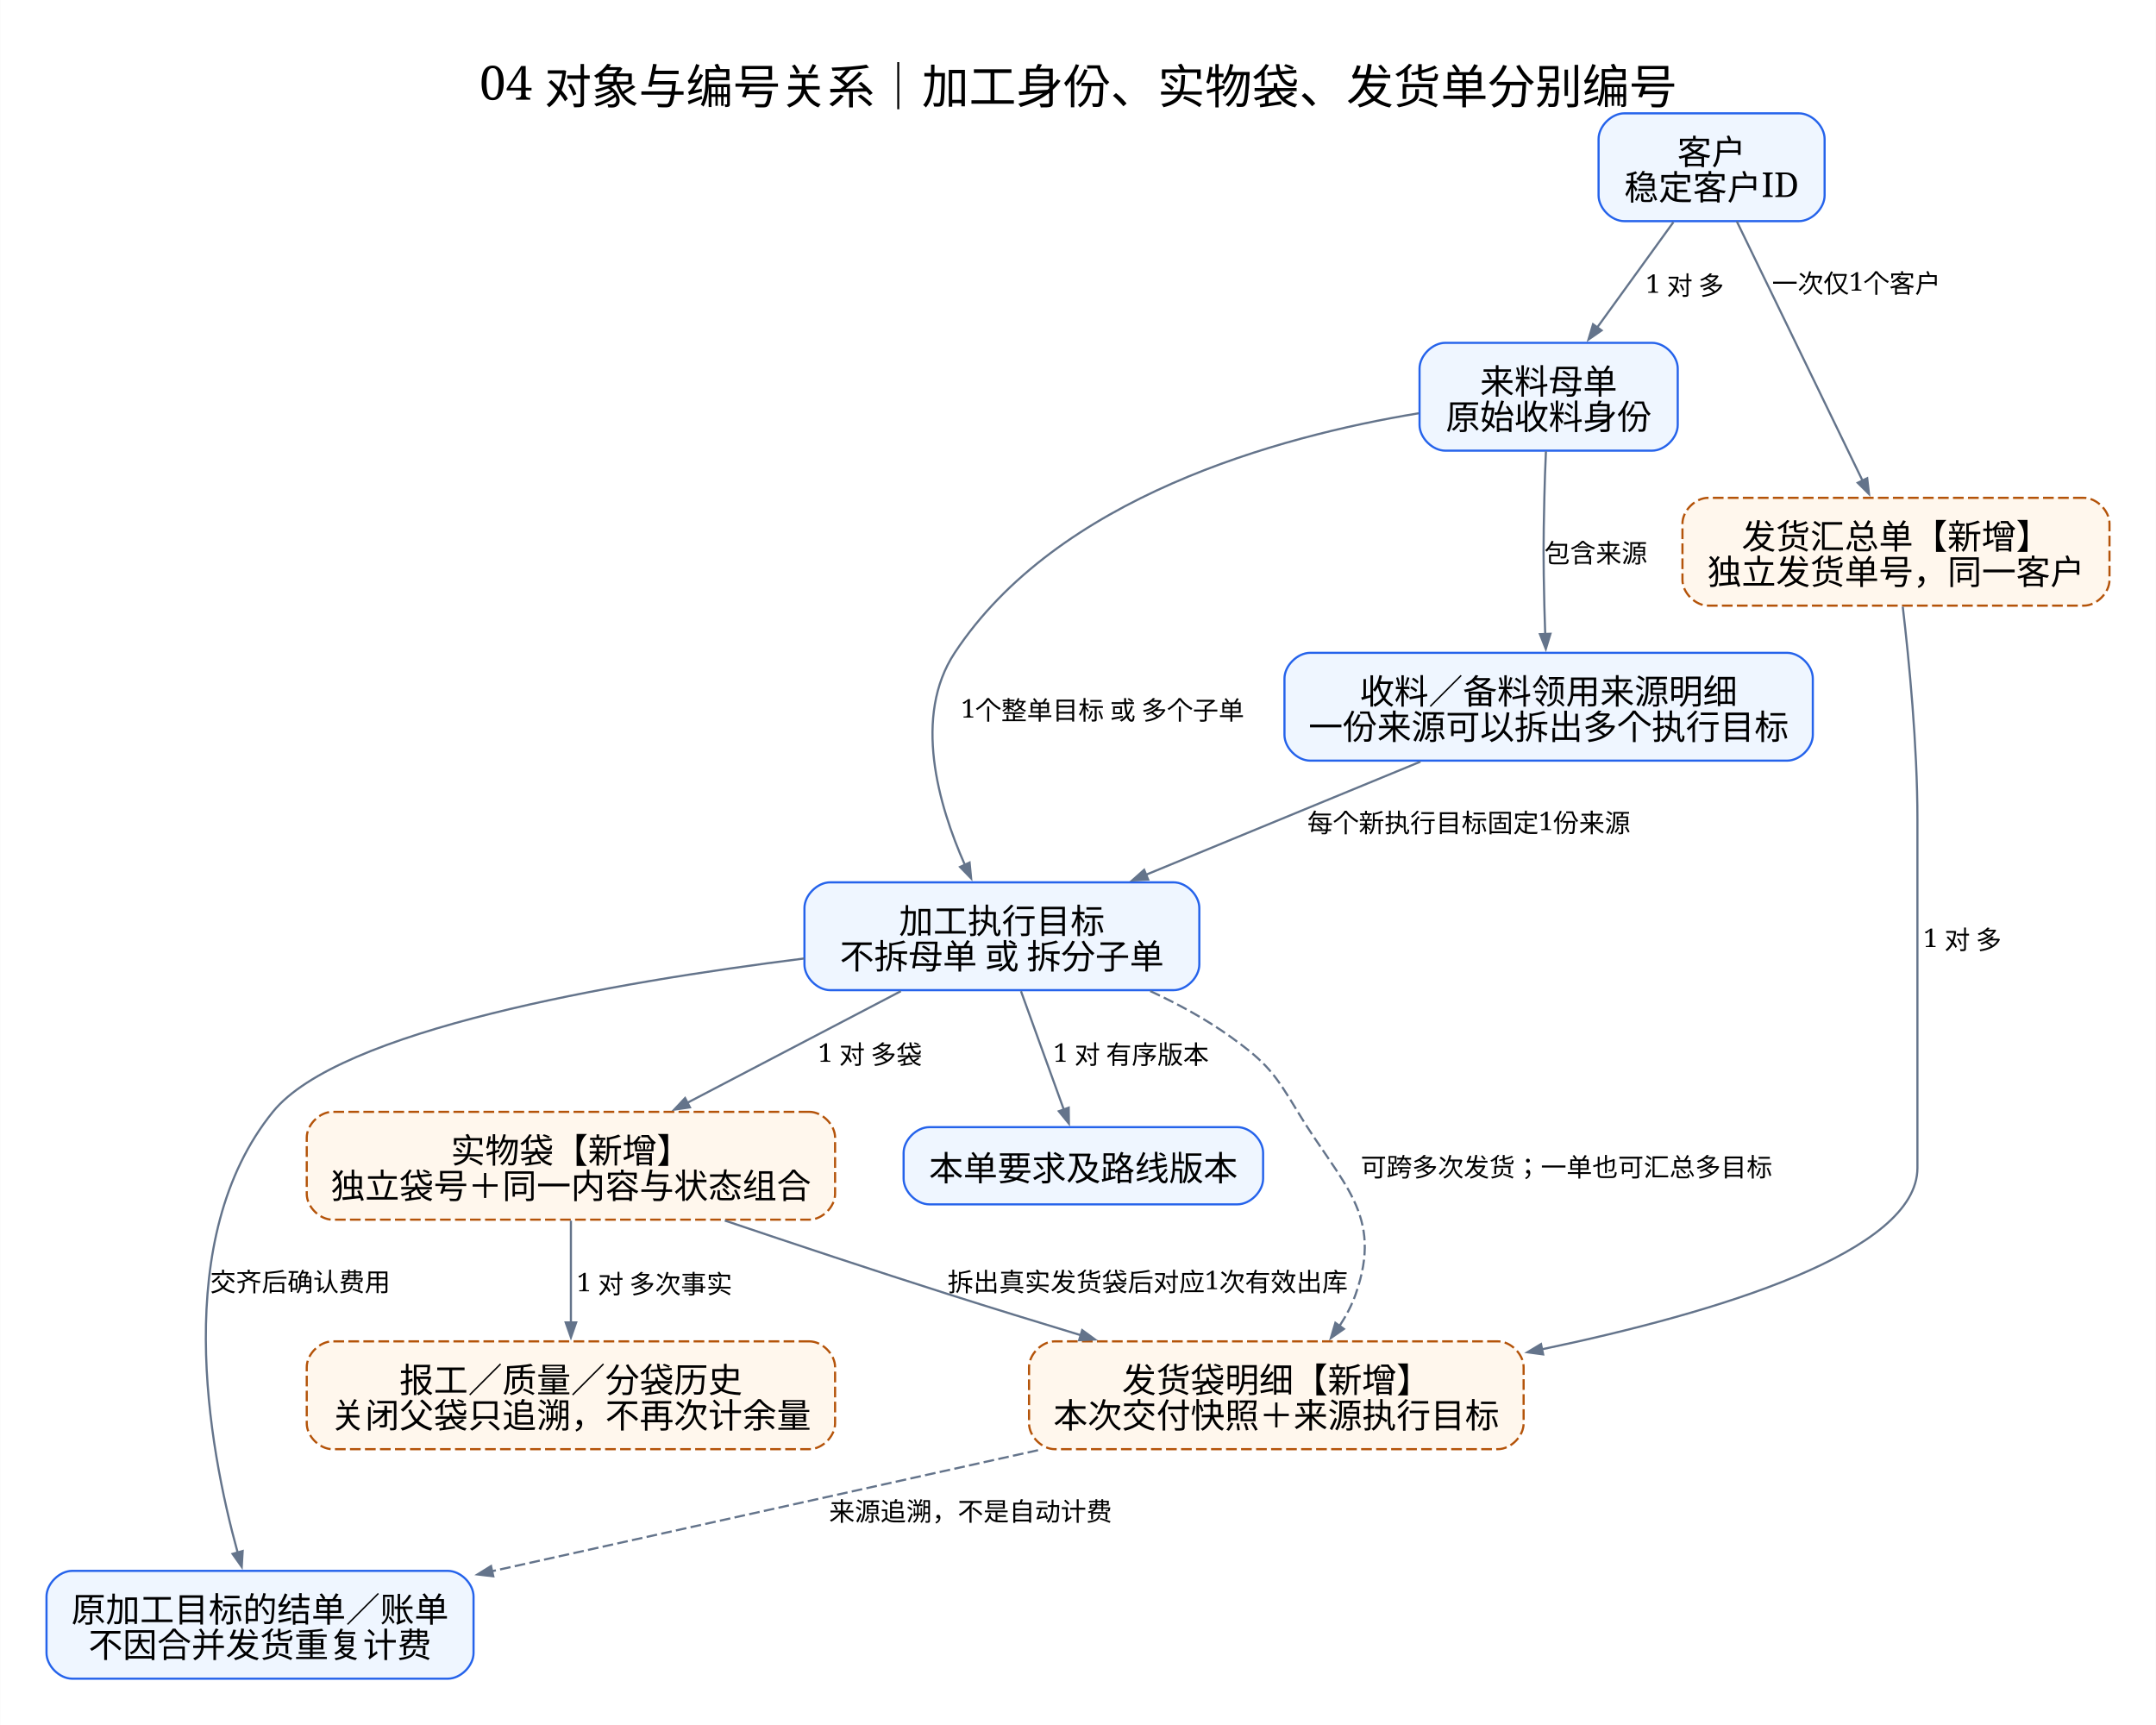
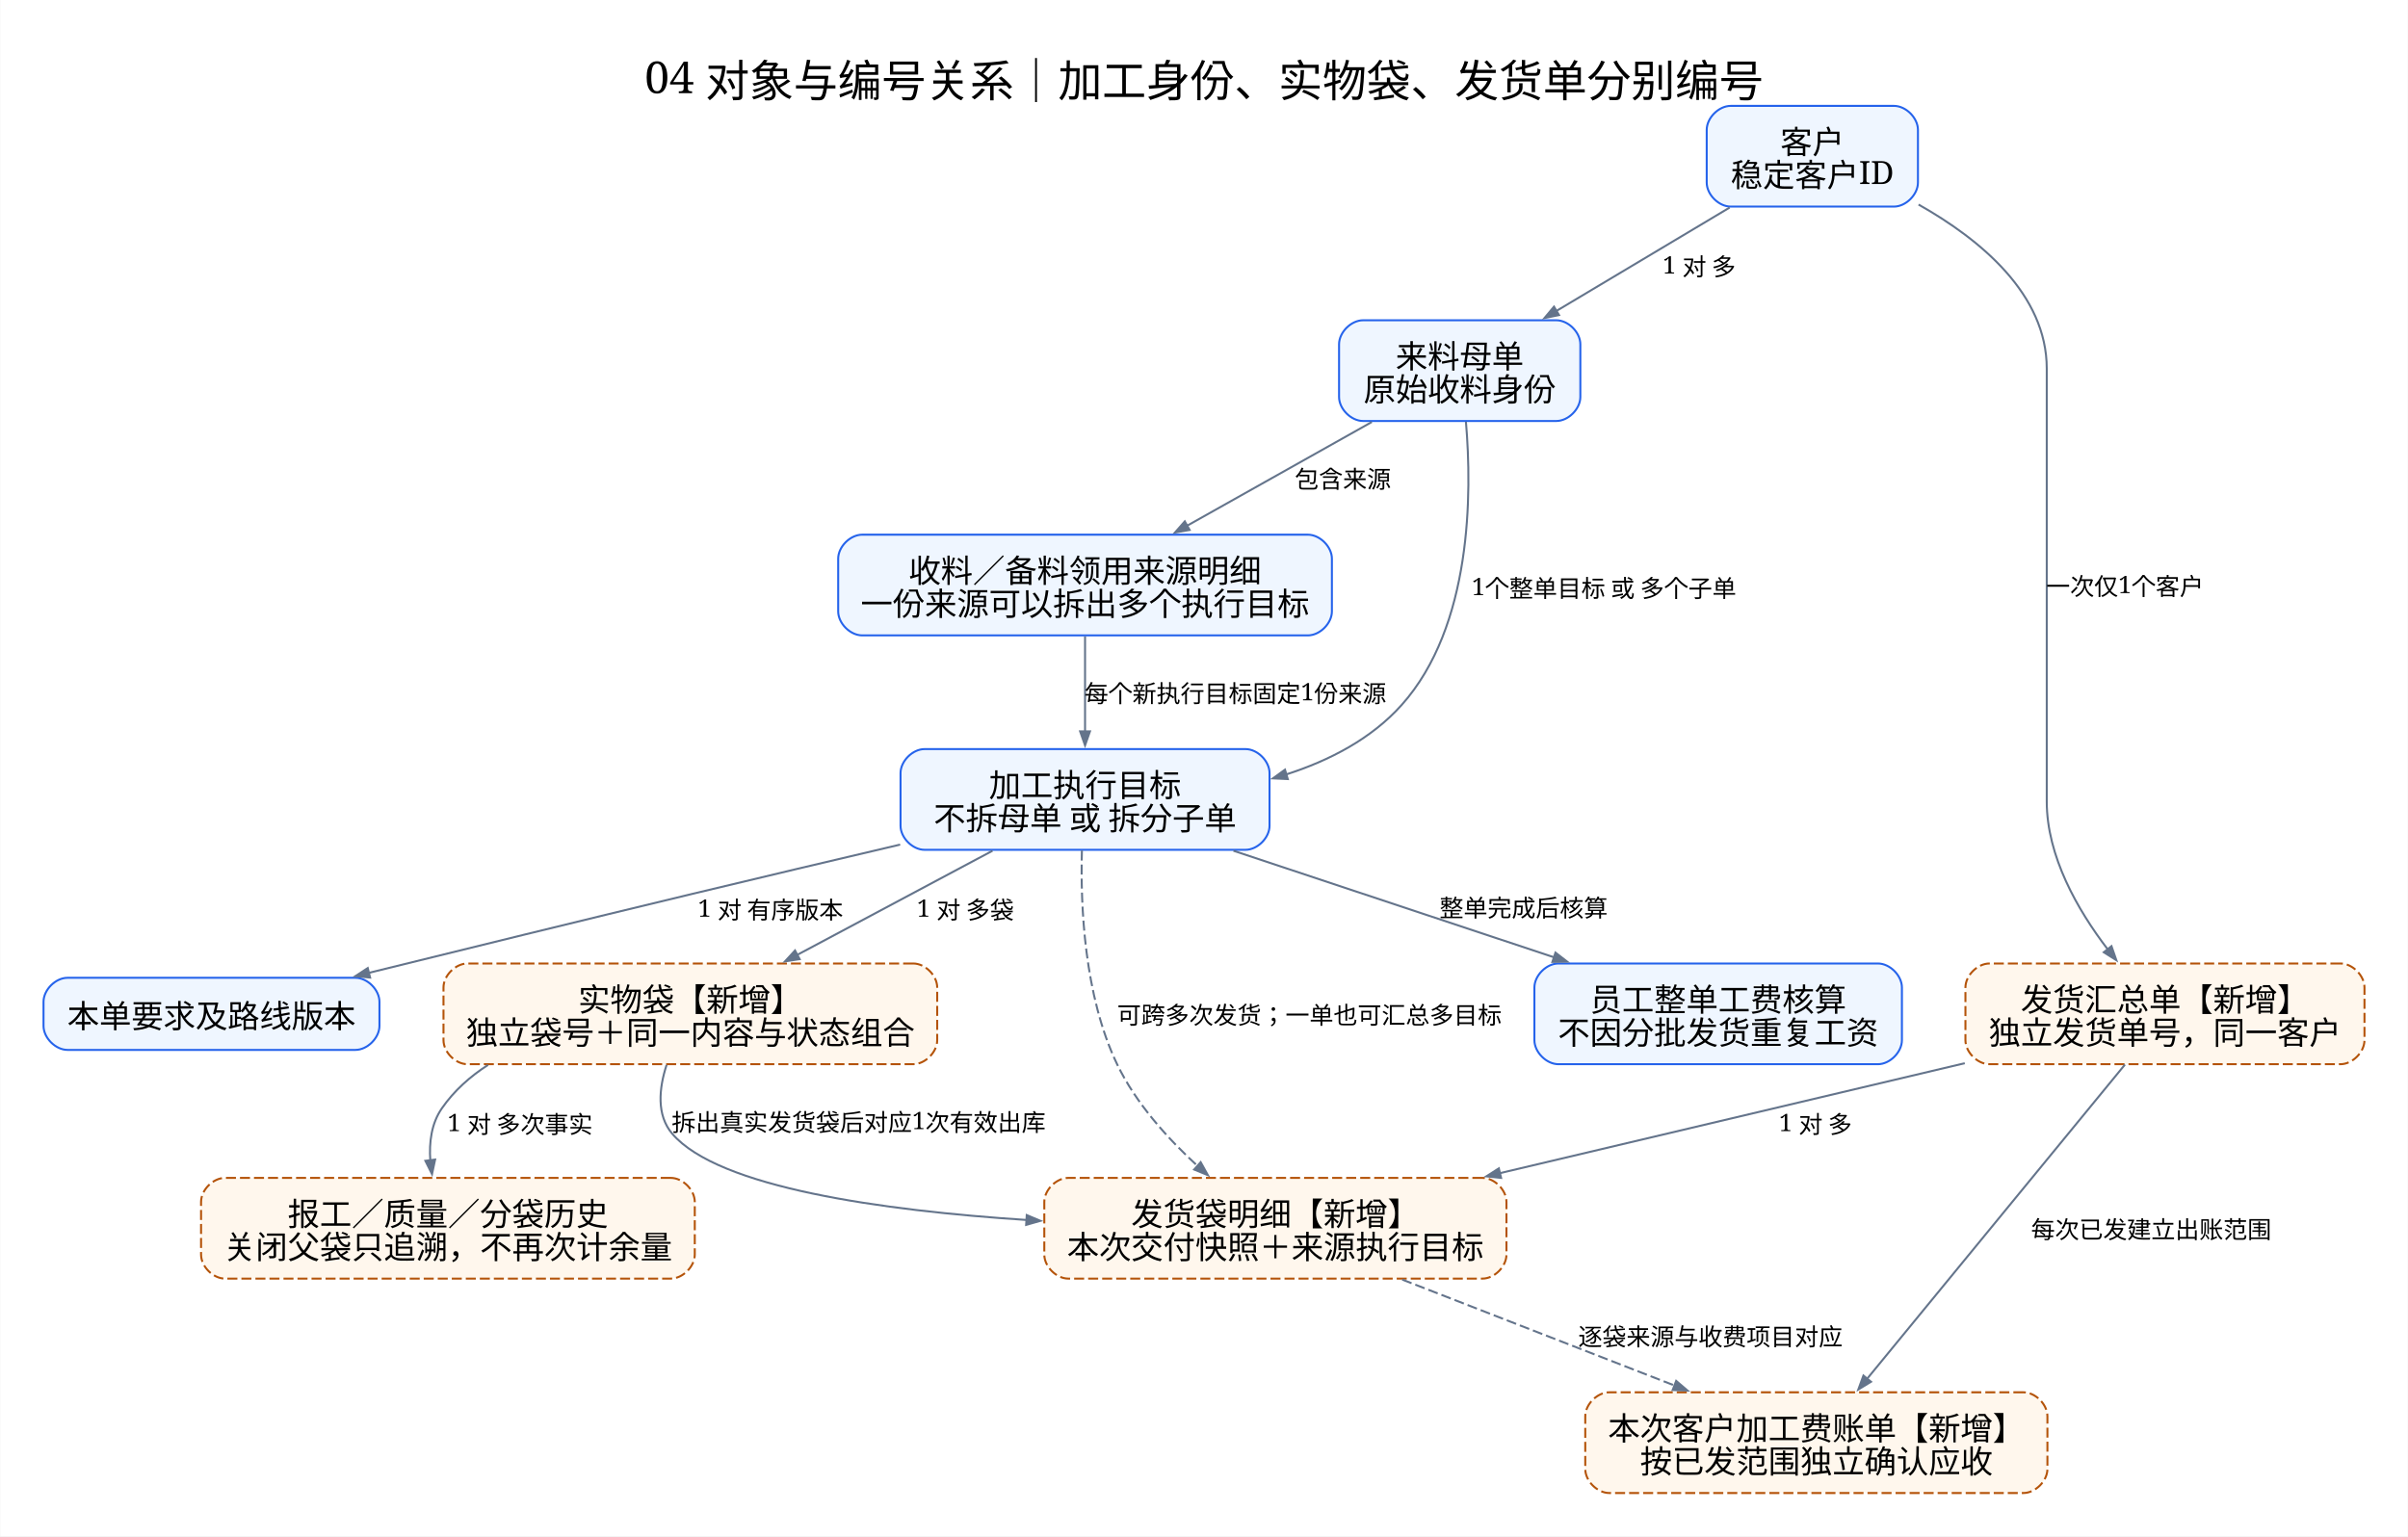
- <svg xmlns="http://www.w3.org/2000/svg" width="1005pt" height="804pt" viewBox="0.00 0.00 1005.37 804.44">
-   <g id="graph0" class="graph" transform="scale(1 1) rotate(0) translate(21.6 782.84)">
-     <polygon fill="white" stroke="none" points="-21.6,21.6 -21.6,-782.84 983.77,-782.84 983.77,21.6 -21.6,21.6" />
-     <text text-anchor="middle" x="481.09" y="-736.34" font-family="SimSun" font-size="22.00">04 对象与编号关系｜加工身份、实物袋、发货单分别编号</text>
+ <svg xmlns="http://www.w3.org/2000/svg" width="1202pt" height="767pt" viewBox="0.00 0.00 1201.62 766.91">
+   <g id="graph0" class="graph" transform="scale(1 1) rotate(0) translate(21.6 745.31)">
+     <polygon fill="white" stroke="none" points="-21.6,21.6 -21.6,-745.31 1180.02,-745.31 1180.02,21.6 -21.6,21.6" />
+     <text text-anchor="middle" x="579.21" y="-698.81" font-family="SimSun" font-size="22.00">04 对象与编号关系｜加工身份、实物袋、发货单分别编号</text>
    <g id="node1" class="node">
-       <path fill="#eff6ff" stroke="#2563eb" d="M817.3,-729.99C817.3,-729.99 735.88,-729.99 735.88,-729.99 729.88,-729.99 723.88,-723.99 723.88,-717.99 723.88,-717.99 723.88,-691.71 723.88,-691.71 723.88,-685.71 729.88,-679.71 735.88,-679.71 735.88,-679.71 817.3,-679.71 817.3,-679.71 823.3,-679.71 829.3,-685.71 829.3,-691.71 829.3,-691.71 829.3,-717.99 829.3,-717.99 829.3,-723.99 823.3,-729.99 817.3,-729.99" />
-       <text text-anchor="middle" x="776.59" y="-706.15" font-family="SimSun" font-size="16.00">客户</text>
-       <text text-anchor="middle" x="776.59" y="-689.65" font-family="SimSun" font-size="16.00">稳定客户ID</text>
+       <path fill="#eff6ff" stroke="#2563eb" d="M923.55,-692.46C923.55,-692.46 842.12,-692.46 842.12,-692.46 836.12,-692.46 830.12,-686.46 830.12,-680.46 830.12,-680.46 830.12,-654.18 830.12,-654.18 830.12,-648.18 836.12,-642.18 842.12,-642.18 842.12,-642.18 923.55,-642.18 923.55,-642.18 929.55,-642.18 935.55,-648.18 935.55,-654.18 935.55,-654.18 935.55,-680.46 935.55,-680.46 935.55,-686.46 929.55,-692.46 923.55,-692.46" />
+       <text text-anchor="middle" x="882.84" y="-668.62" font-family="SimSun" font-size="16.00">客户</text>
+       <text text-anchor="middle" x="882.84" y="-652.12" font-family="SimSun" font-size="16.00">稳定客户ID</text>
    </g>
    <g id="node2" class="node">
-       <path fill="#eff6ff" stroke="#2563eb" d="M748.8,-622.96C748.8,-622.96 652.38,-622.96 652.38,-622.96 646.38,-622.96 640.38,-616.96 640.38,-610.96 640.38,-610.96 640.38,-584.68 640.38,-584.68 640.38,-578.68 646.38,-572.68 652.38,-572.68 652.38,-572.68 748.8,-572.68 748.8,-572.68 754.8,-572.68 760.8,-578.68 760.8,-584.68 760.8,-584.68 760.8,-610.96 760.8,-610.96 760.8,-616.96 754.8,-622.96 748.8,-622.96" />
-       <text text-anchor="middle" x="700.59" y="-599.12" font-family="SimSun" font-size="16.00">来料母单</text>
-       <text text-anchor="middle" x="700.59" y="-582.62" font-family="SimSun" font-size="16.00">原始收料身份</text>
+       <path fill="#eff6ff" stroke="#2563eb" d="M755.05,-585.43C755.05,-585.43 658.62,-585.43 658.62,-585.43 652.62,-585.43 646.62,-579.43 646.62,-573.43 646.62,-573.43 646.62,-547.15 646.62,-547.15 646.62,-541.15 652.62,-535.15 658.62,-535.15 658.62,-535.15 755.05,-535.15 755.05,-535.15 761.05,-535.15 767.05,-541.15 767.05,-547.15 767.05,-547.15 767.05,-573.43 767.05,-573.43 767.05,-579.43 761.05,-585.43 755.05,-585.43" />
+       <text text-anchor="middle" x="706.84" y="-561.59" font-family="SimSun" font-size="16.00">来料母单</text>
+       <text text-anchor="middle" x="706.84" y="-545.09" font-family="SimSun" font-size="16.00">原始收料身份</text>
    </g>
    <g id="edge1" class="edge">
-       <path fill="none" stroke="#64748b" d="M758.77,-679.23C748.09,-664.48 734.43,-645.59 723.03,-629.83" />
-       <polygon fill="#64748b" stroke="#64748b" points="725.27,-628.75 719.18,-624.52 721.3,-631.62 725.27,-628.75" />
-       <text text-anchor="middle" x="764.14" y="-646.31" font-family="SimSun" font-size="12.00">1 对 多</text>
+       <path fill="none" stroke="#64748b" d="M841.57,-641.7C815.64,-626.22 782.09,-606.2 754.95,-590" />
+       <polygon fill="#64748b" stroke="#64748b" points="756.41,-588.02 749.14,-586.54 753.9,-592.23 756.41,-588.02" />
+       <text text-anchor="middle" x="826.37" y="-608.78" font-family="SimSun" font-size="12.00">1 对 多</text>
    </g>
    <g id="node9" class="node">
-       <path fill="#fff7ed" stroke="#b45309" stroke-dasharray="5,2" d="M950.17,-550.68C950.17,-550.68 775,-550.68 775,-550.68 769,-550.68 763,-544.68 763,-538.68 763,-538.68 763,-512.4 763,-512.4 763,-506.4 769,-500.4 775,-500.4 775,-500.4 950.17,-500.4 950.17,-500.4 956.17,-500.4 962.17,-506.4 962.17,-512.4 962.17,-512.4 962.17,-538.68 962.17,-538.68 962.17,-544.68 956.17,-550.68 950.17,-550.68" />
-       <text text-anchor="middle" x="862.59" y="-526.84" font-family="SimSun" font-size="16.00">发货汇总单【新增】</text>
-       <text text-anchor="middle" x="862.59" y="-510.34" font-family="SimSun" font-size="16.00">独立发货单号，同一客户</text>
+       <path fill="#fff7ed" stroke="#b45309" stroke-dasharray="5,2" d="M1146.42,-264.34C1146.42,-264.34 971.25,-264.34 971.25,-264.34 965.25,-264.34 959.25,-258.34 959.25,-252.34 959.25,-252.34 959.25,-226.06 959.25,-226.06 959.25,-220.06 965.25,-214.06 971.25,-214.06 971.25,-214.06 1146.42,-214.06 1146.42,-214.06 1152.42,-214.06 1158.42,-220.06 1158.42,-226.06 1158.42,-226.06 1158.42,-252.34 1158.42,-252.34 1158.42,-258.34 1152.42,-264.34 1146.42,-264.34" />
+       <text text-anchor="middle" x="1058.84" y="-240.5" font-family="SimSun" font-size="16.00">发货汇总单【新增】</text>
+       <text text-anchor="middle" x="1058.84" y="-224" font-family="SimSun" font-size="16.00">独立发货单号，同一客户</text>
    </g>
    <g id="edge10" class="edge">
-       <path fill="none" stroke="#64748b" d="M788.36,-679.57C803.59,-648.18 830.14,-593.42 847.02,-558.63" />
-       <polygon fill="#64748b" stroke="#64748b" points="849.16,-559.83 850.01,-552.46 844.75,-557.69 849.16,-559.83" />
-       <text text-anchor="middle" x="844.1" y="-646.31" font-family="SimSun" font-size="12.00">一次仅1个客户</text>
+       <path fill="none" stroke="#64748b" d="M935.86,-643.19C966.81,-625.74 999.84,-598.41 999.84,-561.29 999.84,-561.29 999.84,-561.29 999.84,-345.23 999.84,-317.92 1015.19,-291.13 1030.23,-271.45" />
+       <polygon fill="#64748b" stroke="#64748b" points="1032.14,-272.99 1034.58,-265.98 1028.3,-269.94 1032.14,-272.99" />
+       <text text-anchor="middle" x="1038.84" y="-448.23" font-family="SimSun" font-size="12.00">一次仅1个客户</text>
    </g>
    <g id="node3" class="node">
-       <path fill="#eff6ff" stroke="#2563eb" d="M811.8,-478.4C811.8,-478.4 589.38,-478.4 589.38,-478.4 583.38,-478.4 577.38,-472.4 577.38,-466.4 577.38,-466.4 577.38,-440.12 577.38,-440.12 577.38,-434.12 583.38,-428.12 589.38,-428.12 589.38,-428.12 811.8,-428.12 811.8,-428.12 817.8,-428.12 823.8,-434.12 823.8,-440.12 823.8,-440.12 823.8,-466.4 823.8,-466.4 823.8,-472.4 817.8,-478.4 811.8,-478.4" />
-       <text text-anchor="middle" x="700.59" y="-454.56" font-family="SimSun" font-size="16.00">收料／备料领用来源明细</text>
-       <text text-anchor="middle" x="700.59" y="-438.06" font-family="SimSun" font-size="16.00">一份来源可以拆出多个执行目标</text>
+       <path fill="#eff6ff" stroke="#2563eb" d="M631.05,-478.4C631.05,-478.4 408.63,-478.4 408.63,-478.4 402.63,-478.4 396.63,-472.4 396.63,-466.4 396.63,-466.4 396.63,-440.12 396.63,-440.12 396.63,-434.12 402.63,-428.12 408.63,-428.12 408.63,-428.12 631.05,-428.12 631.05,-428.12 637.05,-428.12 643.05,-434.12 643.05,-440.12 643.05,-440.12 643.05,-466.4 643.05,-466.4 643.05,-472.4 637.05,-478.4 631.05,-478.4" />
+       <text text-anchor="middle" x="519.84" y="-454.56" font-family="SimSun" font-size="16.00">收料／备料领用来源明细</text>
+       <text text-anchor="middle" x="519.84" y="-438.06" font-family="SimSun" font-size="16.00">一份来源可以拆出多个执行目标</text>
    </g>
    <g id="edge2" class="edge">
-       <path fill="none" stroke="#64748b" d="M699.33,-572.4C699.02,-565.39 698.74,-557.73 698.59,-550.68 698.1,-528.34 698.1,-522.74 698.59,-500.4 698.68,-496.1 698.82,-491.58 698.99,-487.12" />
-       <polygon fill="#64748b" stroke="#64748b" points="701.43,-487.28 699.27,-480.19 696.54,-487.09 701.43,-487.28" />
-       <text text-anchor="middle" x="722.59" y="-520.51" font-family="SimSun" font-size="12.00">包含来源</text>
+       <path fill="none" stroke="#64748b" d="M662.99,-534.67C635.33,-519.13 599.49,-499 570.59,-482.77" />
+       <polygon fill="#64748b" stroke="#64748b" points="572.03,-480.76 564.72,-479.47 569.63,-485.04 572.03,-480.76" />
+       <text text-anchor="middle" x="648.53" y="-501.75" font-family="SimSun" font-size="12.00">包含来源</text>
    </g>
    <g id="node4" class="node">
-       <path fill="#eff6ff" stroke="#2563eb" d="M525.67,-371.37C525.67,-371.37 365.5,-371.37 365.5,-371.37 359.5,-371.37 353.5,-365.37 353.5,-359.37 353.5,-359.37 353.5,-333.09 353.5,-333.09 353.5,-327.09 359.5,-321.09 365.5,-321.09 365.5,-321.09 525.67,-321.09 525.67,-321.09 531.67,-321.09 537.67,-327.09 537.67,-333.09 537.67,-333.09 537.67,-359.37 537.67,-359.37 537.67,-365.37 531.67,-371.37 525.67,-371.37" />
-       <text text-anchor="middle" x="445.58" y="-347.53" font-family="SimSun" font-size="16.00">加工执行目标</text>
-       <text text-anchor="middle" x="445.58" y="-331.03" font-family="SimSun" font-size="16.00">不拆母单 或 拆分子单</text>
+       <path fill="#eff6ff" stroke="#2563eb" d="M599.92,-371.37C599.92,-371.37 439.75,-371.37 439.75,-371.37 433.75,-371.37 427.75,-365.37 427.75,-359.37 427.75,-359.37 427.75,-333.09 427.75,-333.09 427.75,-327.09 433.75,-321.09 439.75,-321.09 439.75,-321.09 599.92,-321.09 599.92,-321.09 605.92,-321.09 611.92,-327.09 611.92,-333.09 611.92,-333.09 611.92,-359.37 611.92,-359.37 611.92,-365.37 605.92,-371.37 599.92,-371.37" />
+       <text text-anchor="middle" x="519.84" y="-347.53" font-family="SimSun" font-size="16.00">加工执行目标</text>
+       <text text-anchor="middle" x="519.84" y="-331.03" font-family="SimSun" font-size="16.00">不拆母单 或 拆分子单</text>
    </g>
    <g id="edge3" class="edge">
-       <path fill="none" stroke="#64748b" d="M639.98,-590.12C573.99,-579.22 471.48,-550.97 423.58,-478.4 404.11,-448.89 415.8,-407.76 428.34,-379.47" />
-       <polygon fill="#64748b" stroke="#64748b" points="430.52,-380.6 431.24,-373.22 426.07,-378.54 430.52,-380.6" />
-       <text text-anchor="middle" x="492.58" y="-448.23" font-family="SimSun" font-size="12.00">1个整单目标 或 多个子单</text>
+       <path fill="none" stroke="#64748b" d="M709.94,-534.77C713.01,-499.06 713.03,-432.71 677.84,-393.37 662.73,-376.49 641.83,-365.64 620.18,-358.7" />
+       <polygon fill="#64748b" stroke="#64748b" points="621.03,-356.4 613.62,-356.75 619.63,-361.1 621.03,-356.4" />
+       <text text-anchor="middle" x="778.86" y="-448.23" font-family="SimSun" font-size="12.00">1个整单目标 或 多个子单</text>
    </g>
    <g id="edge4" class="edge">
-       <path fill="none" stroke="#64748b" d="M640.8,-427.64C602.43,-411.83 552.54,-391.28 512.8,-374.92" />
-       <polygon fill="#64748b" stroke="#64748b" points="513.8,-372.68 506.4,-372.28 511.94,-377.21 513.8,-372.68" />
-       <text text-anchor="middle" x="663.35" y="-394.72" font-family="SimSun" font-size="12.00">每个新执行目标固定1份来源</text>
+       <path fill="none" stroke="#64748b" d="M519.84,-427.64C519.84,-413.41 519.84,-395.35 519.84,-379.94" />
+       <polygon fill="#64748b" stroke="#64748b" points="522.29,-380.21 519.84,-373.21 517.39,-380.21 522.29,-380.21" />
+       <text text-anchor="middle" x="594.84" y="-394.72" font-family="SimSun" font-size="12.00">每个新执行目标固定1份来源</text>
    </g>
    <g id="node5" class="node">
-       <path fill="#eff6ff" stroke="#2563eb" d="M555.42,-257.2C555.42,-257.2 411.75,-257.2 411.75,-257.2 405.75,-257.2 399.75,-251.2 399.75,-245.2 399.75,-245.2 399.75,-233.2 399.75,-233.2 399.75,-227.2 405.75,-221.2 411.75,-221.2 411.75,-221.2 555.42,-221.2 555.42,-221.2 561.42,-221.2 567.42,-227.2 567.42,-233.2 567.42,-233.2 567.42,-245.2 567.42,-245.2 567.42,-251.2 561.42,-257.2 555.42,-257.2" />
-       <text text-anchor="middle" x="483.58" y="-232.25" font-family="SimSun" font-size="16.00">本单要求及路线版本</text>
+       <path fill="#eff6ff" stroke="#2563eb" d="M155.67,-257.2C155.67,-257.2 12,-257.2 12,-257.2 6,-257.2 0,-251.2 0,-245.2 0,-245.2 0,-233.2 0,-233.2 0,-227.2 6,-221.2 12,-221.2 12,-221.2 155.67,-221.2 155.67,-221.2 161.67,-221.2 167.67,-227.2 167.67,-233.2 167.67,-233.2 167.67,-245.2 167.67,-245.2 167.67,-251.2 161.67,-257.2 155.67,-257.2" />
+       <text text-anchor="middle" x="83.84" y="-232.25" font-family="SimSun" font-size="16.00">本单要求及路线版本</text>
    </g>
    <g id="edge5" class="edge">
-       <path fill="none" stroke="#64748b" d="M454.49,-320.61C460.53,-303.93 468.47,-281.97 474.53,-265.22" />
-       <polygon fill="#64748b" stroke="#64748b" points="476.75,-266.29 476.83,-258.88 472.14,-264.63 476.75,-266.29" />
-       <text text-anchor="middle" x="505.86" y="-287.69" font-family="SimSun" font-size="12.00">1 对 有序版本</text>
+       <path fill="none" stroke="#64748b" d="M427.56,-323.7C394.79,-316 357.65,-307.22 323.84,-299.09 269.81,-286.1 209.03,-271.19 162.15,-259.61" />
+       <polygon fill="#64748b" stroke="#64748b" points="163.01,-257.3 155.62,-258 161.83,-262.06 163.01,-257.3" />
+       <text text-anchor="middle" x="362.84" y="-287.69" font-family="SimSun" font-size="12.00">1 对 有序版本</text>
    </g>
    <g id="node6" class="node">
-       <path fill="#fff7ed" stroke="#b45309" stroke-dasharray="5,2" d="M355.79,-264.34C355.79,-264.34 133.38,-264.34 133.38,-264.34 127.38,-264.34 121.38,-258.34 121.38,-252.34 121.38,-252.34 121.38,-226.06 121.38,-226.06 121.38,-220.06 127.38,-214.06 133.38,-214.06 133.38,-214.06 355.79,-214.06 355.79,-214.06 361.79,-214.06 367.79,-220.06 367.79,-226.06 367.79,-226.06 367.79,-252.34 367.79,-252.34 367.79,-258.34 361.79,-264.34 355.79,-264.34" />
-       <text text-anchor="middle" x="244.58" y="-240.5" font-family="SimSun" font-size="16.00">实物袋【新增】</text>
-       <text text-anchor="middle" x="244.58" y="-224" font-family="SimSun" font-size="16.00">独立袋号＋同一内容与状态组合</text>
+       <path fill="#fff7ed" stroke="#b45309" stroke-dasharray="5,2" d="M434.05,-264.34C434.05,-264.34 211.63,-264.34 211.63,-264.34 205.63,-264.34 199.63,-258.34 199.63,-252.34 199.63,-252.34 199.63,-226.06 199.63,-226.06 199.63,-220.06 205.63,-214.06 211.63,-214.06 211.63,-214.06 434.05,-214.06 434.05,-214.06 440.05,-214.06 446.05,-220.06 446.05,-226.06 446.05,-226.06 446.05,-252.34 446.05,-252.34 446.05,-258.34 440.05,-264.34 434.05,-264.34" />
+       <text text-anchor="middle" x="322.84" y="-240.5" font-family="SimSun" font-size="16.00">实物袋【新增】</text>
+       <text text-anchor="middle" x="322.84" y="-224" font-family="SimSun" font-size="16.00">独立袋号＋同一内容与状态组合</text>
    </g>
    <g id="edge6" class="edge">
-       <path fill="none" stroke="#64748b" d="M398.46,-320.61C368.6,-305 329.87,-284.77 298.75,-268.5" />
-       <polygon fill="#64748b" stroke="#64748b" points="300.1,-266.44 292.76,-265.37 297.83,-270.78 300.1,-266.44" />
-       <text text-anchor="middle" x="384.12" y="-287.69" font-family="SimSun" font-size="12.00">1 对 多袋</text>
+       <path fill="none" stroke="#64748b" d="M473.65,-320.61C444.38,-305 406.43,-284.77 375.92,-268.5" />
+       <polygon fill="#64748b" stroke="#64748b" points="377.4,-266.51 370.07,-265.38 375.09,-270.84 377.4,-266.51" />
+       <text text-anchor="middle" x="460.13" y="-287.69" font-family="SimSun" font-size="12.00">1 对 多袋</text>
    </g>
    <g id="node8" class="node">
-       <path fill="#fff7ed" stroke="#b45309" stroke-dasharray="5,2" d="M676.92,-157.31C676.92,-157.31 470.25,-157.31 470.25,-157.31 464.25,-157.31 458.25,-151.31 458.25,-145.31 458.25,-145.31 458.25,-119.03 458.25,-119.03 458.25,-113.03 464.25,-107.03 470.25,-107.03 470.25,-107.03 676.92,-107.03 676.92,-107.03 682.92,-107.03 688.92,-113.03 688.92,-119.03 688.92,-119.03 688.92,-145.31 688.92,-145.31 688.92,-151.31 682.92,-157.31 676.92,-157.31" />
-       <text text-anchor="middle" x="573.59" y="-133.47" font-family="SimSun" font-size="16.00">发货袋明细【新增】</text>
-       <text text-anchor="middle" x="573.59" y="-116.97" font-family="SimSun" font-size="16.00">本次交付快照＋来源执行目标</text>
+       <path fill="#fff7ed" stroke="#b45309" stroke-dasharray="5,2" d="M718.17,-157.31C718.17,-157.31 511.5,-157.31 511.5,-157.31 505.5,-157.31 499.5,-151.31 499.5,-145.31 499.5,-145.31 499.5,-119.03 499.5,-119.03 499.5,-113.03 505.5,-107.03 511.5,-107.03 511.5,-107.03 718.17,-107.03 718.17,-107.03 724.17,-107.03 730.17,-113.03 730.17,-119.03 730.17,-119.03 730.17,-145.31 730.17,-145.31 730.17,-151.31 724.17,-157.31 718.17,-157.31" />
+       <text text-anchor="middle" x="614.84" y="-133.47" font-family="SimSun" font-size="16.00">发货袋明细【新增】</text>
+       <text text-anchor="middle" x="614.84" y="-116.97" font-family="SimSun" font-size="16.00">本次交付快照＋来源执行目标</text>
    </g>
    <g id="edge11" class="edge">
-       <path fill="none" stroke="#64748b" stroke-dasharray="5,2" d="M514.77,-320.67C527.89,-314.58 541.1,-307.37 552.59,-299.09 569.37,-286.98 572.89,-282.06 583.59,-264.34 604.07,-230.39 623.73,-216.72 610.59,-179.31 608.76,-174.1 606.06,-169.05 602.95,-164.31" />
-       <polygon fill="#64748b" stroke="#64748b" points="605.1,-163.1 599.02,-158.85 601.12,-165.96 605.1,-163.1" />
-       <text text-anchor="middle" x="708.92" y="-234.17" font-family="SimSun" font-size="12.00">可跨多次发货；一单也可汇总多目标</text>
+       <path fill="none" stroke="#64748b" stroke-dasharray="5,2" d="M518.27,-320.72C517.52,-293.35 519.36,-248.39 535.84,-214.06 545.21,-194.53 561.18,-176.81 576.32,-162.96" />
+       <polygon fill="#64748b" stroke="#64748b" points="577.55,-165.15 581.16,-158.66 574.3,-161.48 577.55,-165.15" />
+       <text text-anchor="middle" x="631.84" y="-234.17" font-family="SimSun" font-size="12.00">可跨多次发货；一单也可汇总多目标</text>
    </g>
    <g id="node10" class="node">
-       <path fill="#eff6ff" stroke="#2563eb" d="M187.17,-50.28C187.17,-50.28 12,-50.28 12,-50.28 6,-50.28 0,-44.28 0,-38.28 0,-38.28 0,-12 0,-12 0,-6 6,0 12,0 12,0 187.17,0 187.17,0 193.17,0 199.17,-6 199.17,-12 199.17,-12 199.17,-38.28 199.17,-38.28 199.17,-44.28 193.17,-50.28 187.17,-50.28" />
-       <text text-anchor="middle" x="99.58" y="-26.44" font-family="SimSun" font-size="16.00">原加工目标的结单／账单</text>
-       <text text-anchor="middle" x="99.58" y="-9.94" font-family="SimSun" font-size="16.00">不因合并发货重复计费</text>
+       <path fill="#eff6ff" stroke="#2563eb" d="M915.55,-264.34C915.55,-264.34 756.12,-264.34 756.12,-264.34 750.12,-264.34 744.12,-258.34 744.12,-252.34 744.12,-252.34 744.12,-226.06 744.12,-226.06 744.12,-220.06 750.12,-214.06 756.12,-214.06 756.12,-214.06 915.55,-214.06 915.55,-214.06 921.55,-214.06 927.55,-220.06 927.55,-226.06 927.55,-226.06 927.55,-252.34 927.55,-252.34 927.55,-258.34 921.55,-264.34 915.55,-264.34" />
+       <text text-anchor="middle" x="835.84" y="-240.5" font-family="SimSun" font-size="16.00">员工整单工费核算</text>
+       <text text-anchor="middle" x="835.84" y="-224" font-family="SimSun" font-size="16.00">不因分批发货重复工资</text>
    </g>
    <g id="edge12" class="edge">
-       <path fill="none" stroke="#64748b" d="M353.41,-335.86C263.68,-324.63 136.44,-302.4 105.58,-264.34 57.84,-205.44 75.39,-108.77 89.21,-58.61" />
-       <polygon fill="#64748b" stroke="#64748b" points="91.49,-59.54 91.05,-52.14 86.78,-58.2 91.49,-59.54" />
-       <text text-anchor="middle" x="118.35" y="-180.66" font-family="SimSun" font-size="12.00">交齐后确认费用</text>
+       <path fill="none" stroke="#64748b" d="M593.92,-320.61C641.97,-304.63 704.61,-283.81 754.11,-267.36" />
+       <polygon fill="#64748b" stroke="#64748b" points="754.63,-269.77 760.5,-265.24 753.09,-265.12 754.63,-269.77" />
+       <text text-anchor="middle" x="738.75" y="-287.69" font-family="SimSun" font-size="12.00">整单完成后核算</text>
    </g>
    <g id="node7" class="node">
-       <path fill="#fff7ed" stroke="#b45309" stroke-dasharray="5,2" d="M355.79,-157.31C355.79,-157.31 133.38,-157.31 133.38,-157.31 127.38,-157.31 121.38,-151.31 121.38,-145.31 121.38,-145.31 121.38,-119.03 121.38,-119.03 121.38,-113.03 127.38,-107.03 133.38,-107.03 133.38,-107.03 355.79,-107.03 355.79,-107.03 361.79,-107.03 367.79,-113.03 367.79,-119.03 367.79,-119.03 367.79,-145.31 367.79,-145.31 367.79,-151.31 361.79,-157.31 355.79,-157.31" />
-       <text text-anchor="middle" x="244.58" y="-133.47" font-family="SimSun" font-size="16.00">报工／质量／分袋历史</text>
-       <text text-anchor="middle" x="244.58" y="-116.97" font-family="SimSun" font-size="16.00">关闭父袋只追溯，不再次计余量</text>
+       <path fill="#fff7ed" stroke="#b45309" stroke-dasharray="5,2" d="M313.05,-157.31C313.05,-157.31 90.63,-157.31 90.63,-157.31 84.63,-157.31 78.63,-151.31 78.63,-145.31 78.63,-145.31 78.63,-119.03 78.63,-119.03 78.63,-113.03 84.63,-107.03 90.63,-107.03 90.63,-107.03 313.05,-107.03 313.05,-107.03 319.05,-107.03 325.05,-113.03 325.05,-119.03 325.05,-119.03 325.05,-145.31 325.05,-145.31 325.05,-151.31 319.05,-157.31 313.05,-157.31" />
+       <text text-anchor="middle" x="201.84" y="-133.47" font-family="SimSun" font-size="16.00">报工／质量／分袋历史</text>
+       <text text-anchor="middle" x="201.84" y="-116.97" font-family="SimSun" font-size="16.00">关闭父袋只追溯，不再次计余量</text>
    </g>
    <g id="edge7" class="edge">
-       <path fill="none" stroke="#64748b" d="M244.58,-213.58C244.58,-199.35 244.58,-181.29 244.58,-165.88" />
-       <polygon fill="#64748b" stroke="#64748b" points="247.04,-166.15 244.59,-159.15 242.14,-166.15 247.04,-166.15" />
-       <text text-anchor="middle" x="283.58" y="-180.66" font-family="SimSun" font-size="12.00">1 对 多次事实</text>
+       <path fill="none" stroke="#64748b" d="M221.87,-213.7C212.9,-207.94 204.93,-200.83 198.84,-192.06 193.6,-184.53 192.4,-175.06 193.05,-165.93" />
+       <polygon fill="#64748b" stroke="#64748b" points="195.45,-166.46 193.91,-159.2 190.59,-165.84 195.45,-166.46" />
+       <text text-anchor="middle" x="237.84" y="-180.66" font-family="SimSun" font-size="12.00">1 对 多次事实</text>
    </g>
    <g id="edge8" class="edge">
-       <path fill="none" stroke="#64748b" d="M316.36,-213.64C348.21,-202.89 386.19,-190.25 420.58,-179.31 440.54,-172.96 462.03,-166.35 482.41,-160.17" />
-       <polygon fill="#64748b" stroke="#64748b" points="483.03,-162.55 489.02,-158.18 481.61,-157.86 483.03,-162.55" />
-       <text text-anchor="middle" x="513.59" y="-180.66" font-family="SimSun" font-size="12.00">拆出真实发货袋后对应1次有效出库</text>
+       <path fill="none" stroke="#64748b" d="M310.97,-213.68C307.2,-202.03 305.82,-188.65 313.84,-179.31 336.92,-152.42 418.39,-141.04 490.76,-136.3" />
+       <polygon fill="#64748b" stroke="#64748b" points="490.74,-138.75 497.57,-135.87 490.44,-133.86 490.74,-138.75" />
+       <text text-anchor="middle" x="406.84" y="-180.66" font-family="SimSun" font-size="12.00">拆出真实发货袋后对应1次有效出库</text>
+     </g>
+     <g id="node11" class="node">
+       <path fill="#fff7ed" stroke="#b45309" stroke-dasharray="5,2" d="M988.17,-50.28C988.17,-50.28 781.5,-50.28 781.5,-50.28 775.5,-50.28 769.5,-44.28 769.5,-38.28 769.5,-38.28 769.5,-12 769.5,-12 769.5,-6 775.5,0 781.5,0 781.5,0 988.17,0 988.17,0 994.17,0 1000.17,-6 1000.17,-12 1000.17,-12 1000.17,-38.28 1000.17,-38.28 1000.17,-44.28 994.17,-50.28 988.17,-50.28" />
+       <text text-anchor="middle" x="884.84" y="-26.44" font-family="SimSun" font-size="16.00">本次客户加工费账单【新增】</text>
+       <text text-anchor="middle" x="884.84" y="-9.94" font-family="SimSun" font-size="16.00">按已发范围独立确认应收</text>
+     </g>
+     <g id="edge14" class="edge">
+       <path fill="none" stroke="#64748b" stroke-dasharray="5,2" d="M678.14,-106.55C718.93,-90.68 772.03,-70.02 814.19,-53.62" />
+       <polygon fill="#64748b" stroke="#64748b" points="814.88,-55.98 820.52,-51.16 813.11,-51.41 814.88,-55.98" />
+       <text text-anchor="middle" x="832" y="-73.63" font-family="SimSun" font-size="12.00">逐袋来源与收费项目对应</text>
+     </g>
+     <g id="edge9" class="edge">
+       <path fill="none" stroke="#64748b" d="M958.92,-214.56C889.97,-198.25 798.23,-176.55 726.81,-159.66" />
+       <polygon fill="#64748b" stroke="#64748b" points="727.5,-157.3 720.12,-158.08 726.37,-162.07 727.5,-157.3" />
+       <text text-anchor="middle" x="884.42" y="-180.66" font-family="SimSun" font-size="12.00">1 对 多</text>
    </g>
    <g id="edge13" class="edge">
-       <path fill="none" stroke="#64748b" stroke-dasharray="5,2" d="M462.45,-106.55C385.63,-89.52 283.94,-66.99 207.76,-50.11" />
-       <polygon fill="#64748b" stroke="#64748b" points="208.38,-47.74 201.01,-48.61 207.32,-52.52 208.38,-47.74" />
-       <text text-anchor="middle" x="430.96" y="-73.63" font-family="SimSun" font-size="12.00">来源追溯，不是自动计费</text>
-     </g>
-     <g id="edge9" class="edge">
-       <path fill="none" stroke="#64748b" d="M865.75,-499.92C868.68,-474.98 872.59,-435.24 872.59,-400.74 872.59,-400.74 872.59,-400.74 872.59,-238.2 872.59,-198.89 779.43,-170.74 697.12,-153.54" />
-       <polygon fill="#64748b" stroke="#64748b" points="698.02,-151.23 690.67,-152.22 697.03,-156.03 698.02,-151.23" />
-       <text text-anchor="middle" x="893.59" y="-341.2" font-family="SimSun" font-size="12.00">1 对 多</text>
+       <path fill="none" stroke="#64748b" d="M1038.87,-213.87C1007.1,-175.15 945.05,-99.53 910.18,-57.03" />
+       <polygon fill="#64748b" stroke="#64748b" points="912.12,-55.54 905.79,-51.68 908.34,-58.64 912.12,-55.54" />
+       <text text-anchor="middle" x="1051.97" y="-127.15" font-family="SimSun" font-size="12.00">每次已发建立出账范围</text>
    </g>
  </g>
</svg>
